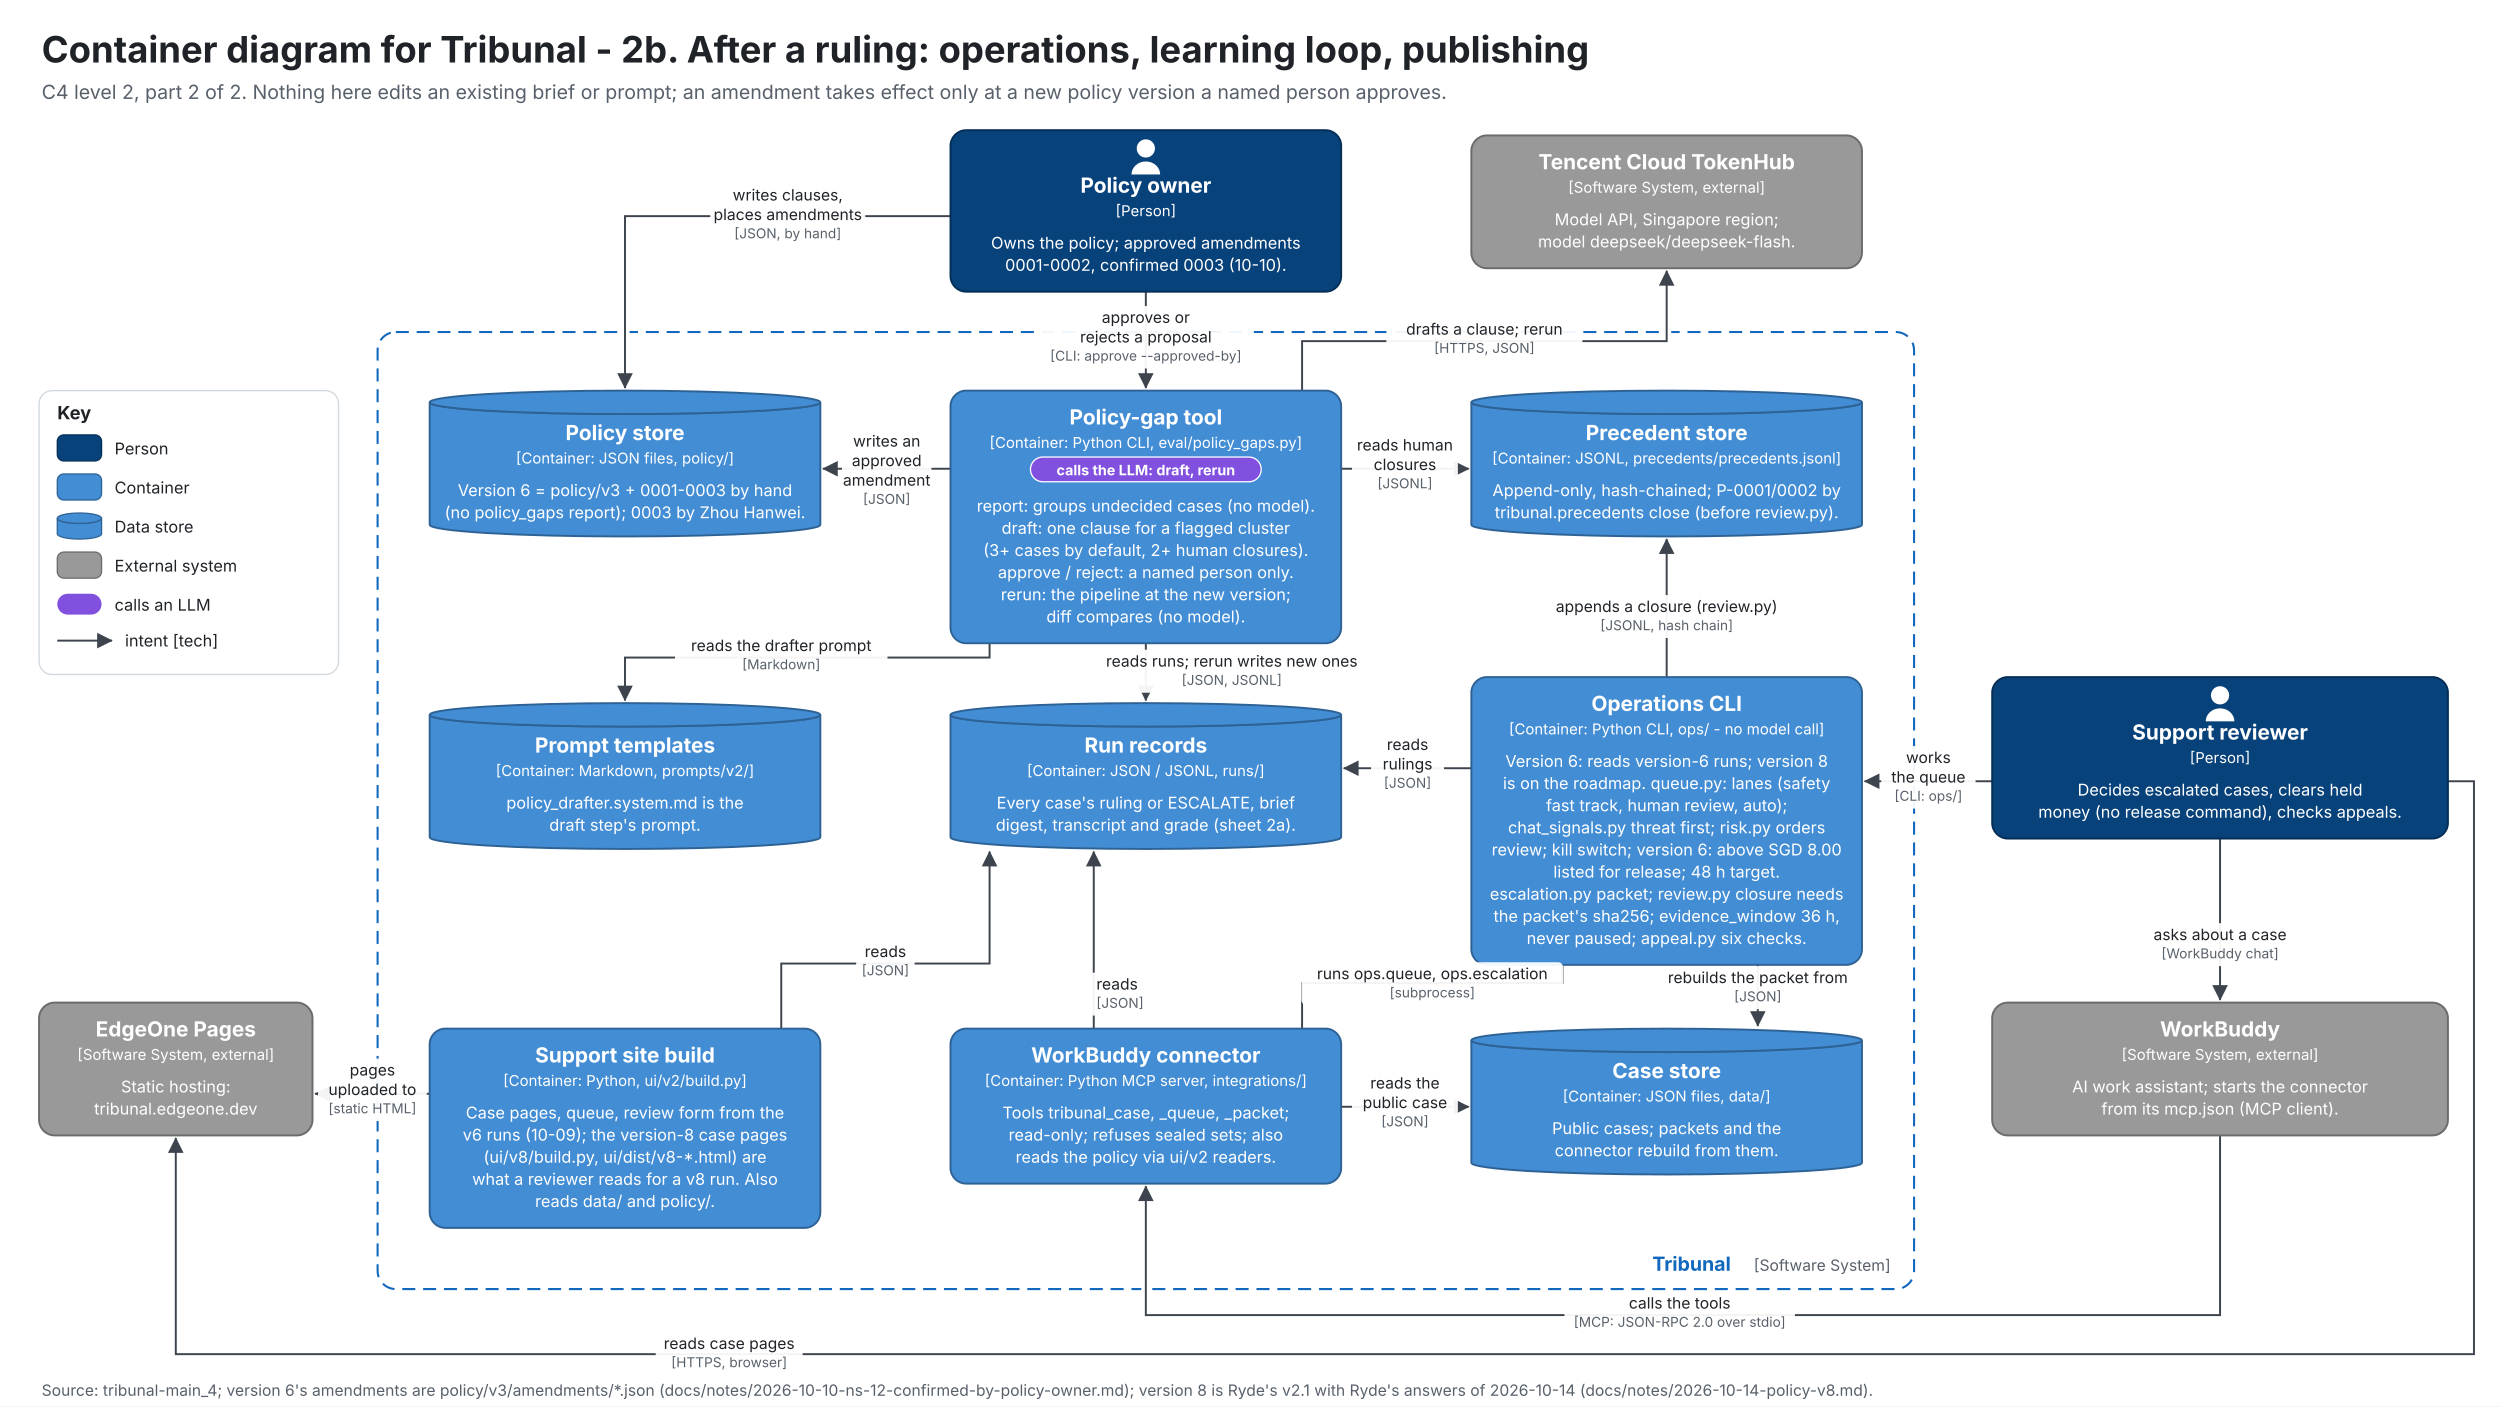
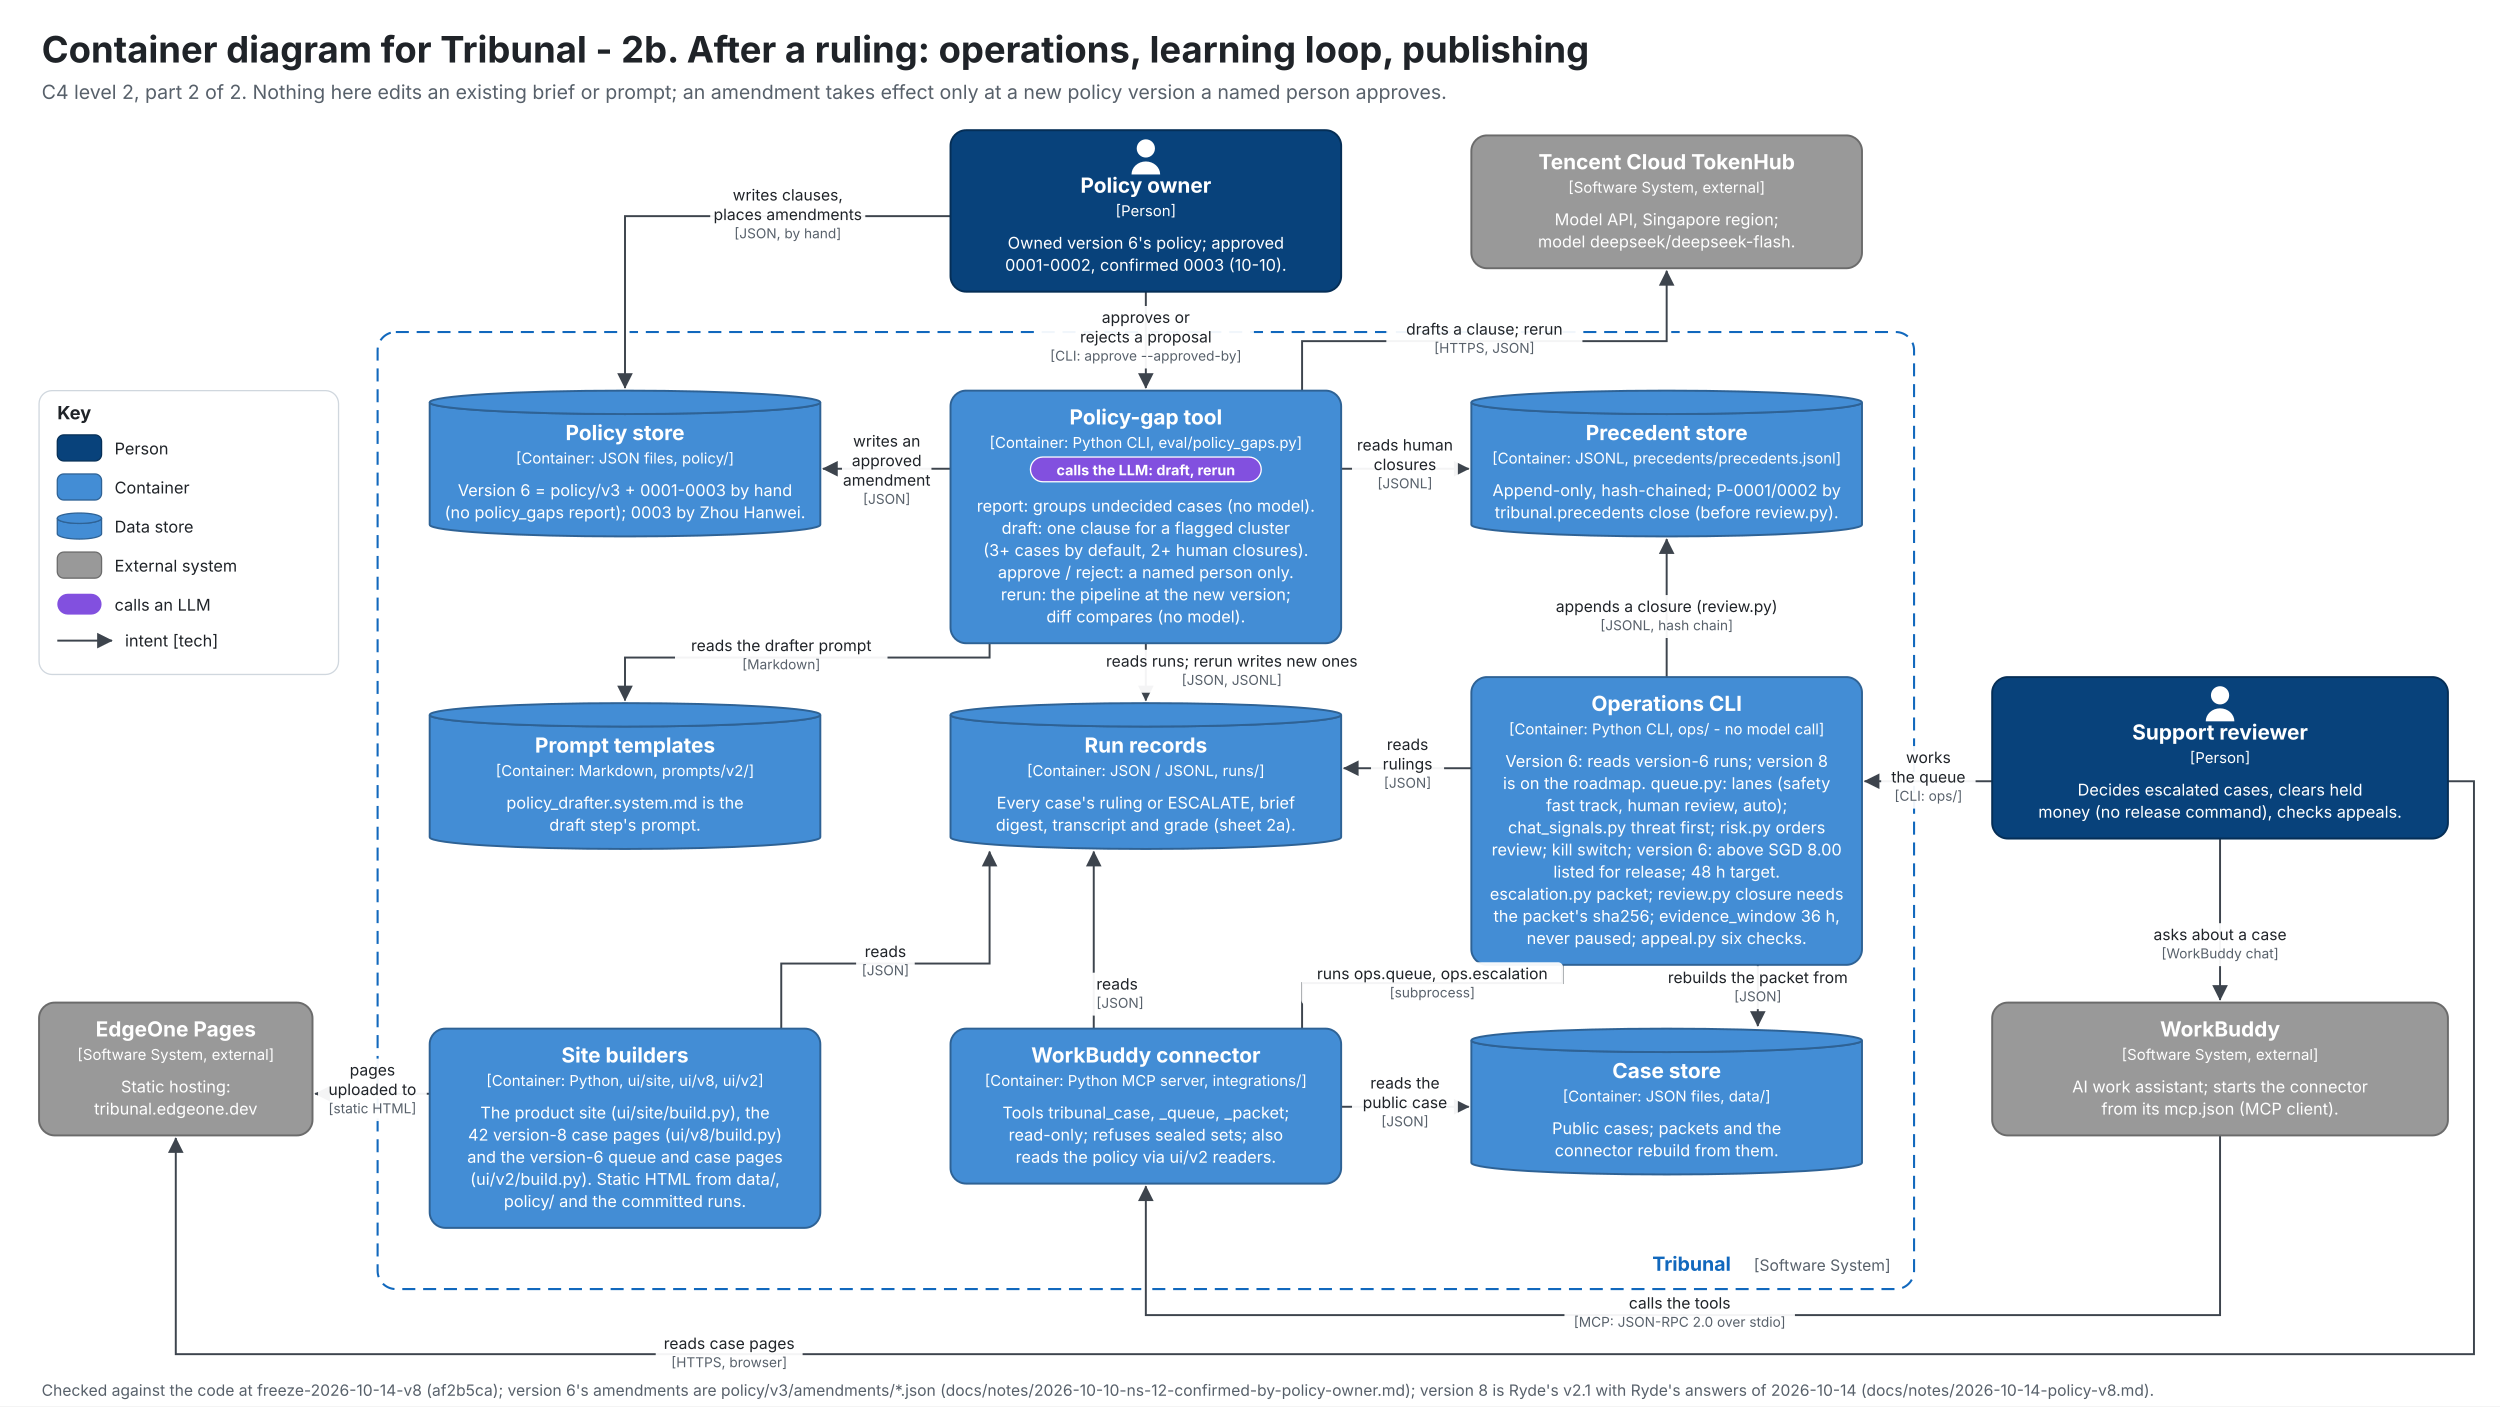
<svg xmlns="http://www.w3.org/2000/svg" viewBox="0 0 1920 1080" width="1920" height="1080" font-family="Inter, Helvetica, Arial, sans-serif">
  <defs>
    <marker id="a" viewBox="0 0 10 10" refX="9.5" refY="5" markerWidth="8" markerHeight="8" orient="auto">
      <path d="M0,0 L10,5 L0,10 Z" fill="#3D444D" />
    </marker>
    <marker id="ao" viewBox="0 0 10 10" refX="9.5" refY="5" markerWidth="8" markerHeight="8" orient="auto">
      <path d="M0,0 L10,5 L0,10 Z" fill="#6E7781" />
    </marker>
  </defs>
  <rect x="0" y="0" width="1920" height="1080" fill="#FFFFFF" />
  <text x="32" y="48" font-size="28" font-weight="bold" fill="#1F2328">Container diagram for Tribunal - 2b. After a ruling: operations, learning loop, publishing</text>
  <text x="32" y="76" font-size="15" fill="#57606A">C4 level 2, part 2 of 2. Nothing here edits an existing brief or prompt; an amendment takes effect only at a new policy version a named person approves.</text>
  <rect x="290" y="255" width="1180" height="735" rx="14" fill="#FFFFFF" stroke="#1168BD" stroke-width="1.6" stroke-dasharray="10 6" />
  <text x="1268.97" y="976" font-size="15" fill="#1168BD" font-weight="bold">Tribunal</text>
  <text x="1346.9" y="976" font-size="12" fill="#57606A">[Software System]</text>
  <path d="M880,224 L880,298" fill="none" stroke="#FFFFFF" stroke-width="7" stroke-linejoin="round" />
  <path d="M880,224 L880,298" fill="none" stroke="#3D444D" stroke-width="1.5" marker-end="url(#a)" />
  <path d="M730,166 L480,166 L480,298" fill="none" stroke="#FFFFFF" stroke-width="7" stroke-linejoin="round" />
  <path d="M730,166 L480,166 L480,298" fill="none" stroke="#3D444D" stroke-width="1.5" marker-end="url(#a)" />
  <path d="M1000,300 L1000,262 L1280,262 L1280,208" fill="none" stroke="#FFFFFF" stroke-width="7" stroke-linejoin="round" />
  <path d="M1000,300 L1000,262 L1280,262 L1280,208" fill="none" stroke="#3D444D" stroke-width="1.5" marker-end="url(#a)" />
  <path d="M730,360 L632,360" fill="none" stroke="#FFFFFF" stroke-width="7" stroke-linejoin="round" />
  <path d="M730,360 L632,360" fill="none" stroke="#3D444D" stroke-width="1.5" marker-end="url(#a)" />
  <path d="M1030,360 L1128,360" fill="none" stroke="#FFFFFF" stroke-width="7" stroke-linejoin="round" />
  <path d="M1030,360 L1128,360" fill="none" stroke="#3D444D" stroke-width="1.5" marker-end="url(#a)" />
  <path d="M760,494 L760,505 L480,505 L480,538" fill="none" stroke="#FFFFFF" stroke-width="7" stroke-linejoin="round" />
  <path d="M760,494 L760,505 L480,505 L480,538" fill="none" stroke="#3D444D" stroke-width="1.5" marker-end="url(#a)" />
  <path d="M880,494 L880,538" fill="none" stroke="#FFFFFF" stroke-width="7" stroke-linejoin="round" />
  <path d="M880,494 L880,538" fill="none" stroke="#3D444D" stroke-width="1.5" marker-end="url(#a)" />
  <path d="M1280,520 L1280,414" fill="none" stroke="#FFFFFF" stroke-width="7" stroke-linejoin="round" />
  <path d="M1280,520 L1280,414" fill="none" stroke="#3D444D" stroke-width="1.5" marker-end="url(#a)" />
  <path d="M1130,590 L1032,590" fill="none" stroke="#FFFFFF" stroke-width="7" stroke-linejoin="round" />
  <path d="M1130,590 L1032,590" fill="none" stroke="#3D444D" stroke-width="1.5" marker-end="url(#a)" />
  <path d="M1350,741 L1350,788" fill="none" stroke="#FFFFFF" stroke-width="7" stroke-linejoin="round" />
  <path d="M1350,741 L1350,788" fill="none" stroke="#3D444D" stroke-width="1.5" marker-end="url(#a)" />
  <path d="M1530,600 L1432,600" fill="none" stroke="#FFFFFF" stroke-width="7" stroke-linejoin="round" />
  <path d="M1530,600 L1432,600" fill="none" stroke="#3D444D" stroke-width="1.5" marker-end="url(#a)" />
  <path d="M600,790 L600,740 L760,740 L760,654" fill="none" stroke="#FFFFFF" stroke-width="7" stroke-linejoin="round" />
  <path d="M600,790 L600,740 L760,740 L760,654" fill="none" stroke="#3D444D" stroke-width="1.5" marker-end="url(#a)" />
  <path d="M330,840 L242,840" fill="none" stroke="#FFFFFF" stroke-width="7" stroke-linejoin="round" />
  <path d="M330,840 L242,840" fill="none" stroke="#3D444D" stroke-width="1.5" marker-end="url(#a)" />
  <path d="M840,790 L840,654" fill="none" stroke="#FFFFFF" stroke-width="7" stroke-linejoin="round" />
  <path d="M840,790 L840,654" fill="none" stroke="#3D444D" stroke-width="1.5" marker-end="url(#a)" />
  <path d="M1000,790 L1000,755 L1200,755 L1200,726" fill="none" stroke="#FFFFFF" stroke-width="7" stroke-linejoin="round" />
  <path d="M1000,790 L1000,755 L1200,755 L1200,726" fill="none" stroke="#3D444D" stroke-width="1.5" marker-end="url(#a)" />
  <path d="M1030,850 L1128,850" fill="none" stroke="#FFFFFF" stroke-width="7" stroke-linejoin="round" />
  <path d="M1030,850 L1128,850" fill="none" stroke="#3D444D" stroke-width="1.5" marker-end="url(#a)" />
  <path d="M1705,644 L1705,768" fill="none" stroke="#FFFFFF" stroke-width="7" stroke-linejoin="round" />
  <path d="M1705,644 L1705,768" fill="none" stroke="#3D444D" stroke-width="1.5" marker-end="url(#a)" />
  <path d="M1705,872 L1705,1010 L880,1010 L880,911" fill="none" stroke="#FFFFFF" stroke-width="7" stroke-linejoin="round" />
  <path d="M1705,872 L1705,1010 L880,1010 L880,911" fill="none" stroke="#3D444D" stroke-width="1.5" marker-end="url(#a)" />
  <path d="M1880,600 L1900,600 L1900,1040 L135,1040 L135,874" fill="none" stroke="#FFFFFF" stroke-width="7" stroke-linejoin="round" />
  <path d="M1880,600 L1900,600 L1900,1040 L135,1040 L135,874" fill="none" stroke="#3D444D" stroke-width="1.5" marker-end="url(#a)" />
  <rect x="30" y="300" width="230" height="218" rx="10" fill="#FFFFFF" stroke="#D0D7DE" />
  <text x="44" y="322" font-size="14" fill="#1F2328" font-weight="bold">Key</text>
  <rect x="44" y="334" width="34" height="20" rx="5" fill="#08427B" stroke="#052E56" />
  <text x="88" y="349" font-size="12.5" fill="#1F2328">Person</text>
  <rect x="44" y="364" width="34" height="20" rx="5" fill="#438DD5" stroke="#2E6295" />
  <text x="88" y="379" font-size="12.5" fill="#1F2328">Container</text>
  <path d="M44,398 a17,4 0 0 0 34,0 v12 a17,4 0 0 1 -34,0 z" fill="#438DD5" stroke="#2E6295" />
  <ellipse cx="61" cy="398" rx="17" ry="4" fill="#438DD5" stroke="#2E6295" />
  <text x="88" y="409" font-size="12.5" fill="#1F2328">Data store</text>
  <rect x="44" y="424" width="34" height="20" rx="5" fill="#999999" stroke="#6B6B6B" />
  <text x="88" y="439" font-size="12.5" fill="#1F2328">External system</text>
  <rect x="44" y="456" width="34" height="16" rx="8" fill="#8250DF" />
  <text x="88" y="469" font-size="12.5" fill="#1F2328">calls an LLM</text>
  <path d="M44,492 L86,492" stroke="#3D444D" stroke-width="1.5" marker-end="url(#a)" />
  <text x="96" y="496.5" font-size="12.5" fill="#1F2328">intent [tech]</text>
  <rect id="owner" x="730" y="100" width="300" height="124" rx="12" fill="#08427B" stroke="#052E56" stroke-width="1.5" />
  <circle cx="880" cy="114" r="7" fill="#FFFFFF" />
  <path d="M869,134 a11,10 0 0 1 22,0 z" fill="#FFFFFF" />
  <rect id="hub" x="1130" y="104" width="300" height="102" rx="12" fill="#999999" stroke="#6B6B6B" stroke-width="1.5" />
  <rect id="rev" x="1530" y="520" width="350" height="124" rx="12" fill="#08427B" stroke="#052E56" stroke-width="1.5" />
  <circle cx="1705" cy="534" r="7" fill="#FFFFFF" />
  <path d="M1694,554 a11,10 0 0 1 22,0 z" fill="#FFFFFF" />
  <rect id="wb" x="1530" y="770" width="350" height="102" rx="12" fill="#999999" stroke="#6B6B6B" stroke-width="1.5" />
  <rect id="eo" x="30" y="770" width="210" height="102" rx="12" fill="#999999" stroke="#6B6B6B" stroke-width="1.5" />
  <path d="M330,309 a150,9 0 0 0 300,0 v94 a150,9 0 0 1 -300,0 z" fill="#438DD5" stroke="#2E6295" stroke-width="1.5" />
  <ellipse cx="480" cy="309" rx="150" ry="9" fill="#438DD5" stroke="#2E6295" stroke-width="1.5" />
  <rect id="pol" x="330" y="300" width="300" height="112" fill="none" stroke="none" />
  <rect id="gap" x="730" y="300" width="300" height="194" rx="12" fill="#438DD5" stroke="#2E6295" stroke-width="1.5" />
  <rect x="791.375" y="351" width="177.25" height="19" rx="9.5" fill="#8250DF" stroke="#FFFFFF" stroke-width="1" />
  <path d="M1130,309 a150,9 0 0 0 300,0 v94 a150,9 0 0 1 -300,0 z" fill="#438DD5" stroke="#2E6295" stroke-width="1.5" />
  <ellipse cx="1280" cy="309" rx="150" ry="9" fill="#438DD5" stroke="#2E6295" stroke-width="1.5" />
  <rect id="prec" x="1130" y="300" width="300" height="112" fill="none" stroke="none" />
  <path d="M330,549 a150,9 0 0 0 300,0 v94 a150,9 0 0 1 -300,0 z" fill="#438DD5" stroke="#2E6295" stroke-width="1.5" />
  <ellipse cx="480" cy="549" rx="150" ry="9" fill="#438DD5" stroke="#2E6295" stroke-width="1.5" />
  <rect id="pr" x="330" y="540" width="300" height="112" fill="none" stroke="none" />
  <path d="M730,549 a150,9 0 0 0 300,0 v94 a150,9 0 0 1 -300,0 z" fill="#438DD5" stroke="#2E6295" stroke-width="1.5" />
  <ellipse cx="880" cy="549" rx="150" ry="9" fill="#438DD5" stroke="#2E6295" stroke-width="1.5" />
  <rect id="runs" x="730" y="540" width="300" height="112" fill="none" stroke="none" />
  <rect id="ops" x="1130" y="520" width="300" height="221" rx="12" fill="#438DD5" stroke="#2E6295" stroke-width="1.5" />
  <rect id="site" x="330" y="790" width="300" height="153" rx="12" fill="#438DD5" stroke="#2E6295" stroke-width="1.5" />
  <rect id="mcp" x="730" y="790" width="300" height="119" rx="12" fill="#438DD5" stroke="#2E6295" stroke-width="1.5" />
  <path d="M1130,799 a150,9 0 0 0 300,0 v94 a150,9 0 0 1 -300,0 z" fill="#438DD5" stroke="#2E6295" stroke-width="1.5" />
  <ellipse cx="1280" cy="799" rx="150" ry="9" fill="#438DD5" stroke="#2E6295" stroke-width="1.5" />
  <rect id="case" x="1130" y="790" width="300" height="112" fill="none" stroke="none" />
  <text x="880" y="148" font-size="16" fill="#FFFFFF" font-weight="bold" text-anchor="middle" data-box="owner">Policy owner</text>
  <text x="880" y="166" font-size="11.5" fill="#FFFFFF" text-anchor="middle" data-box="owner">[Person]</text>
-   <text x="880" y="191" font-size="12.5" fill="#FFFFFF" text-anchor="middle" data-box="owner">Owns the policy; approved amendments</text>
+   <text x="880" y="191" font-size="12.5" fill="#FFFFFF" text-anchor="middle" data-box="owner">Owned version 6's policy; approved</text>
  <text x="880" y="208" font-size="12.5" fill="#FFFFFF" text-anchor="middle" data-box="owner">0001-0002, confirmed 0003 (10-10).</text>
  <text x="1280" y="130" font-size="16" fill="#FFFFFF" font-weight="bold" text-anchor="middle" data-box="hub">Tencent Cloud TokenHub</text>
  <text x="1280" y="148" font-size="11.5" fill="#FFFFFF" text-anchor="middle" data-box="hub">[Software System, external]</text>
  <text x="1280" y="173" font-size="12.5" fill="#FFFFFF" text-anchor="middle" data-box="hub">Model API, Singapore region;</text>
  <text x="1280" y="190" font-size="12.5" fill="#FFFFFF" text-anchor="middle" data-box="hub">model deepseek/deepseek-flash.</text>
  <text x="1705" y="568" font-size="16" fill="#FFFFFF" font-weight="bold" text-anchor="middle" data-box="rev">Support reviewer</text>
  <text x="1705" y="586" font-size="11.5" fill="#FFFFFF" text-anchor="middle" data-box="rev">[Person]</text>
  <text x="1705" y="611" font-size="12.5" fill="#FFFFFF" text-anchor="middle" data-box="rev">Decides escalated cases, clears held</text>
  <text x="1705" y="628" font-size="12.5" fill="#FFFFFF" text-anchor="middle" data-box="rev">money (no release command), checks appeals.</text>
  <text x="1705" y="796" font-size="16" fill="#FFFFFF" font-weight="bold" text-anchor="middle" data-box="wb">WorkBuddy</text>
  <text x="1705" y="814" font-size="11.5" fill="#FFFFFF" text-anchor="middle" data-box="wb">[Software System, external]</text>
  <text x="1705" y="839" font-size="12.5" fill="#FFFFFF" text-anchor="middle" data-box="wb">AI work assistant; starts the connector</text>
  <text x="1705" y="856" font-size="12.5" fill="#FFFFFF" text-anchor="middle" data-box="wb">from its mcp.json (MCP client).</text>
  <text x="135" y="796" font-size="16" fill="#FFFFFF" font-weight="bold" text-anchor="middle" data-box="eo">EdgeOne Pages</text>
  <text x="135" y="814" font-size="11.5" fill="#FFFFFF" text-anchor="middle" data-box="eo">[Software System, external]</text>
  <text x="135" y="839" font-size="12.5" fill="#FFFFFF" text-anchor="middle" data-box="eo">Static hosting:</text>
  <text x="135" y="856" font-size="12.5" fill="#FFFFFF" text-anchor="middle" data-box="eo">tribunal.edgeone.dev</text>
  <text x="480" y="338" font-size="16" fill="#FFFFFF" font-weight="bold" text-anchor="middle" data-box="pol">Policy store</text>
  <text x="480" y="356" font-size="11.5" fill="#FFFFFF" text-anchor="middle" data-box="pol">[Container: JSON files, policy/]</text>
  <text x="480" y="381" font-size="12.5" fill="#FFFFFF" text-anchor="middle" data-box="pol">Version 6 = policy/v3 + 0001-0003 by hand</text>
  <text x="480" y="398" font-size="12.5" fill="#FFFFFF" text-anchor="middle" data-box="pol">(no policy_gaps report); 0003 by Zhou Hanwei.</text>
  <text x="880" y="326" font-size="16" fill="#FFFFFF" font-weight="bold" text-anchor="middle" data-box="gap">Policy-gap tool</text>
  <text x="880" y="344" font-size="11.5" fill="#FFFFFF" text-anchor="middle" data-box="gap">[Container: Python CLI, eval/policy_gaps.py]</text>
  <text x="880" y="365" font-size="11" fill="#FFFFFF" font-weight="bold" text-anchor="middle" data-box="gap">calls the LLM: draft, rerun</text>
  <text x="880" y="393" font-size="12.5" fill="#FFFFFF" text-anchor="middle" data-box="gap">report: groups undecided cases (no model).</text>
  <text x="880" y="410" font-size="12.5" fill="#FFFFFF" text-anchor="middle" data-box="gap">draft: one clause for a flagged cluster</text>
  <text x="880" y="427" font-size="12.5" fill="#FFFFFF" text-anchor="middle" data-box="gap">(3+ cases by default, 2+ human closures).</text>
  <text x="880" y="444" font-size="12.5" fill="#FFFFFF" text-anchor="middle" data-box="gap">approve / reject: a named person only.</text>
  <text x="880" y="461" font-size="12.5" fill="#FFFFFF" text-anchor="middle" data-box="gap">rerun: the pipeline at the new version;</text>
  <text x="880" y="478" font-size="12.5" fill="#FFFFFF" text-anchor="middle" data-box="gap">diff compares (no model).</text>
  <text x="1280" y="338" font-size="16" fill="#FFFFFF" font-weight="bold" text-anchor="middle" data-box="prec">Precedent store</text>
  <text x="1280" y="356" font-size="11.5" fill="#FFFFFF" text-anchor="middle" data-box="prec">[Container: JSONL, precedents/precedents.jsonl]</text>
  <text x="1280" y="381" font-size="12.5" fill="#FFFFFF" text-anchor="middle" data-box="prec">Append-only, hash-chained; P-0001/0002 by</text>
  <text x="1280" y="398" font-size="12.5" fill="#FFFFFF" text-anchor="middle" data-box="prec">tribunal.precedents close (before review.py).</text>
  <text x="480" y="578" font-size="16" fill="#FFFFFF" font-weight="bold" text-anchor="middle" data-box="pr">Prompt templates</text>
  <text x="480" y="596" font-size="11.5" fill="#FFFFFF" text-anchor="middle" data-box="pr">[Container: Markdown, prompts/v2/]</text>
  <text x="480" y="621" font-size="12.5" fill="#FFFFFF" text-anchor="middle" data-box="pr">policy_drafter.system.md is the</text>
  <text x="480" y="638" font-size="12.5" fill="#FFFFFF" text-anchor="middle" data-box="pr">draft step's prompt.</text>
  <text x="880" y="578" font-size="16" fill="#FFFFFF" font-weight="bold" text-anchor="middle" data-box="runs">Run records</text>
  <text x="880" y="596" font-size="11.5" fill="#FFFFFF" text-anchor="middle" data-box="runs">[Container: JSON / JSONL, runs/]</text>
  <text x="880" y="621" font-size="12.5" fill="#FFFFFF" text-anchor="middle" data-box="runs">Every case's ruling or ESCALATE, brief</text>
  <text x="880" y="638" font-size="12.5" fill="#FFFFFF" text-anchor="middle" data-box="runs">digest, transcript and grade (sheet 2a).</text>
  <text x="1280" y="546" font-size="16" fill="#FFFFFF" font-weight="bold" text-anchor="middle" data-box="ops">Operations CLI</text>
  <text x="1280" y="564" font-size="11.5" fill="#FFFFFF" text-anchor="middle" data-box="ops">[Container: Python CLI, ops/ - no model call]</text>
  <text x="1280" y="589" font-size="12.5" fill="#FFFFFF" text-anchor="middle" data-box="ops">Version 6: reads version-6 runs; version 8</text>
  <text x="1280" y="606" font-size="12.5" fill="#FFFFFF" text-anchor="middle" data-box="ops">is on the roadmap. queue.py: lanes (safety</text>
  <text x="1280" y="623" font-size="12.5" fill="#FFFFFF" text-anchor="middle" data-box="ops">fast track, human review, auto);</text>
  <text x="1280" y="640" font-size="12.5" fill="#FFFFFF" text-anchor="middle" data-box="ops">chat_signals.py threat first; risk.py orders</text>
  <text x="1280" y="657" font-size="12.5" fill="#FFFFFF" text-anchor="middle" data-box="ops">review; kill switch; version 6: above SGD 8.00</text>
  <text x="1280" y="674" font-size="12.5" fill="#FFFFFF" text-anchor="middle" data-box="ops">listed for release; 48 h target.</text>
  <text x="1280" y="691" font-size="12.5" fill="#FFFFFF" text-anchor="middle" data-box="ops">escalation.py packet; review.py closure needs</text>
  <text x="1280" y="708" font-size="12.5" fill="#FFFFFF" text-anchor="middle" data-box="ops">the packet's sha256; evidence_window 36 h,</text>
  <text x="1280" y="725" font-size="12.5" fill="#FFFFFF" text-anchor="middle" data-box="ops">never paused; appeal.py six checks.</text>
-   <text x="480" y="816" font-size="16" fill="#FFFFFF" font-weight="bold" text-anchor="middle" data-box="site">Support site build</text>
-   <text x="480" y="834" font-size="11.5" fill="#FFFFFF" text-anchor="middle" data-box="site">[Container: Python, ui/v2/build.py]</text>
-   <text x="480" y="859" font-size="12.5" fill="#FFFFFF" text-anchor="middle" data-box="site">Case pages, queue, review form from the</text>
-   <text x="480" y="876" font-size="12.5" fill="#FFFFFF" text-anchor="middle" data-box="site">v6 runs (10-09); the version-8 case pages</text>
-   <text x="480" y="893" font-size="12.5" fill="#FFFFFF" text-anchor="middle" data-box="site">(ui/v8/build.py, ui/dist/v8-*.html) are</text>
-   <text x="480" y="910" font-size="12.5" fill="#FFFFFF" text-anchor="middle" data-box="site">what a reviewer reads for a v8 run. Also</text>
-   <text x="480" y="927" font-size="12.5" fill="#FFFFFF" text-anchor="middle" data-box="site">reads data/ and policy/.</text>
+   <text x="480" y="816" font-size="16" fill="#FFFFFF" font-weight="bold" text-anchor="middle" data-box="site">Site builders</text>
+   <text x="480" y="834" font-size="11.5" fill="#FFFFFF" text-anchor="middle" data-box="site">[Container: Python, ui/site, ui/v8, ui/v2]</text>
+   <text x="480" y="859" font-size="12.5" fill="#FFFFFF" text-anchor="middle" data-box="site">The product site (ui/site/build.py), the</text>
+   <text x="480" y="876" font-size="12.5" fill="#FFFFFF" text-anchor="middle" data-box="site">42 version-8 case pages (ui/v8/build.py)</text>
+   <text x="480" y="893" font-size="12.5" fill="#FFFFFF" text-anchor="middle" data-box="site">and the version-6 queue and case pages</text>
+   <text x="480" y="910" font-size="12.5" fill="#FFFFFF" text-anchor="middle" data-box="site">(ui/v2/build.py). Static HTML from data/,</text>
+   <text x="480" y="927" font-size="12.5" fill="#FFFFFF" text-anchor="middle" data-box="site">policy/ and the committed runs.</text>
  <text x="880" y="816" font-size="16" fill="#FFFFFF" font-weight="bold" text-anchor="middle" data-box="mcp">WorkBuddy connector</text>
  <text x="880" y="834" font-size="11.5" fill="#FFFFFF" text-anchor="middle" data-box="mcp">[Container: Python MCP server, integrations/]</text>
  <text x="880" y="859" font-size="12.5" fill="#FFFFFF" text-anchor="middle" data-box="mcp">Tools tribunal_case, _queue, _packet;</text>
  <text x="880" y="876" font-size="12.5" fill="#FFFFFF" text-anchor="middle" data-box="mcp">read-only; refuses sealed sets; also</text>
  <text x="880" y="893" font-size="12.5" fill="#FFFFFF" text-anchor="middle" data-box="mcp">reads the policy via ui/v2 readers.</text>
  <text x="1280" y="828" font-size="16" fill="#FFFFFF" font-weight="bold" text-anchor="middle" data-box="case">Case store</text>
  <text x="1280" y="846" font-size="11.5" fill="#FFFFFF" text-anchor="middle" data-box="case">[Container: JSON files, data/]</text>
  <text x="1280" y="871" font-size="12.5" fill="#FFFFFF" text-anchor="middle" data-box="case">Public cases; packets and the</text>
  <text x="1280" y="888" font-size="12.5" fill="#FFFFFF" text-anchor="middle" data-box="case">connector rebuild from them.</text>
  <rect x="797" y="235" width="166" height="48" rx="4" fill="#FFFFFF" fill-opacity="0.94" data-plate="L68" />
  <text x="880" y="248" font-size="12" fill="#1F2328" text-anchor="middle" data-label="L68">approves or</text>
  <text x="880" y="263" font-size="12" fill="#1F2328" text-anchor="middle" data-label="L68">rejects a proposal</text>
  <text x="880" y="277" font-size="10.5" fill="#57606A" text-anchor="middle" data-label="L68">[CLI: approve --approved-by]</text>
  <rect x="545.45" y="141" width="119.1" height="48" rx="4" fill="#FFFFFF" fill-opacity="0.94" data-plate="L72" />
  <text x="605" y="154" font-size="12" fill="#1F2328" text-anchor="middle" data-label="L72">writes clauses,</text>
  <text x="605" y="169" font-size="12" fill="#1F2328" text-anchor="middle" data-label="L72">places amendments</text>
  <text x="605" y="183" font-size="10.5" fill="#57606A" text-anchor="middle" data-label="L72">[JSON, by hand]</text>
  <rect x="1064.7" y="244" width="150.6" height="33" rx="4" fill="#FFFFFF" fill-opacity="0.94" data-plate="L76" />
  <text x="1140" y="257" font-size="12" fill="#1F2328" text-anchor="middle" data-label="L76">drafts a clause; rerun</text>
  <text x="1140" y="271" font-size="10.5" fill="#57606A" text-anchor="middle" data-label="L76">[HTTPS, JSON]</text>
  <rect x="646.65" y="330" width="68.7" height="63" rx="4" fill="#FFFFFF" fill-opacity="0.94" data-plate="L79" />
  <text x="681" y="343" font-size="12" fill="#1F2328" text-anchor="middle" data-label="L79">writes an</text>
  <text x="681" y="358" font-size="12" fill="#1F2328" text-anchor="middle" data-label="L79">approved</text>
  <text x="681" y="373" font-size="12" fill="#1F2328" text-anchor="middle" data-label="L79">amendment</text>
  <text x="681" y="387" font-size="10.5" fill="#57606A" text-anchor="middle" data-label="L79">[JSON]</text>
  <rect x="1038.35" y="333" width="81.3" height="48" rx="4" fill="#FFFFFF" fill-opacity="0.94" data-plate="L84" />
  <text x="1079" y="346" font-size="12" fill="#1F2328" text-anchor="middle" data-label="L84">reads human</text>
  <text x="1079" y="361" font-size="12" fill="#1F2328" text-anchor="middle" data-label="L84">closures</text>
  <text x="1079" y="375" font-size="10.5" fill="#57606A" text-anchor="middle" data-label="L84">[JSONL]</text>
  <rect x="518.4" y="487" width="163.2" height="33" rx="4" fill="#FFFFFF" fill-opacity="0.94" data-plate="L88" />
  <text x="600" y="500" font-size="12" fill="#1F2328" text-anchor="middle" data-label="L88">reads the drafter prompt</text>
  <text x="600" y="514" font-size="10.5" fill="#57606A" text-anchor="middle" data-label="L88">[Markdown]</text>
  <rect x="836.05" y="499" width="219.9" height="33" rx="4" fill="#FFFFFF" fill-opacity="0.94" data-plate="L91" />
  <text x="946" y="512" font-size="12" fill="#1F2328" text-anchor="middle" data-label="L91">reads runs; rerun writes new ones</text>
  <text x="946" y="526" font-size="10.5" fill="#57606A" text-anchor="middle" data-label="L91">[JSON, JSONL]</text>
  <rect x="1182.65" y="457" width="194.7" height="33" rx="4" fill="#FFFFFF" fill-opacity="0.94" data-plate="L94" />
  <text x="1280" y="470" font-size="12" fill="#1F2328" text-anchor="middle" data-label="L94">appends a closure (review.py)</text>
  <text x="1280" y="484" font-size="10.5" fill="#57606A" text-anchor="middle" data-label="L94">[JSONL, hash chain]</text>
  <rect x="1052.95" y="563" width="56.1" height="48" rx="4" fill="#FFFFFF" fill-opacity="0.94" data-plate="L97" />
  <text x="1081" y="576" font-size="12" fill="#1F2328" text-anchor="middle" data-label="L97">reads</text>
  <text x="1081" y="591" font-size="12" fill="#1F2328" text-anchor="middle" data-label="L97">rulings</text>
  <text x="1081" y="605" font-size="10.5" fill="#57606A" text-anchor="middle" data-label="L97">[JSON]</text>
  <rect x="1268.4" y="742" width="163.2" height="33" rx="4" fill="#FFFFFF" fill-opacity="0.94" data-plate="L101" />
  <text x="1350" y="755" font-size="12" fill="#1F2328" text-anchor="middle" data-label="L101">rebuilds the packet from</text>
  <text x="1350" y="769" font-size="10.5" fill="#57606A" text-anchor="middle" data-label="L101">[JSON]</text>
  <rect x="1444.75" y="573" width="72.5" height="48" rx="4" fill="#FFFFFF" fill-opacity="0.94" data-plate="L104" />
  <text x="1481" y="586" font-size="12" fill="#1F2328" text-anchor="middle" data-label="L104">works</text>
  <text x="1481" y="601" font-size="12" fill="#1F2328" text-anchor="middle" data-label="L104">the queue</text>
  <text x="1481" y="615" font-size="10.5" fill="#57606A" text-anchor="middle" data-label="L104">[CLI: ops/]</text>
  <rect x="657.5" y="722" width="45" height="33" rx="4" fill="#FFFFFF" fill-opacity="0.94" data-plate="L108" />
  <text x="680" y="735" font-size="12" fill="#1F2328" text-anchor="middle" data-label="L108">reads</text>
  <text x="680" y="749" font-size="10.5" fill="#57606A" text-anchor="middle" data-label="L108">[JSON]</text>
  <rect x="244.25" y="813" width="83.5" height="48" rx="4" fill="#FFFFFF" fill-opacity="0.94" data-plate="L111" />
  <text x="286" y="826" font-size="12" fill="#1F2328" text-anchor="middle" data-label="L111">pages</text>
  <text x="286" y="841" font-size="12" fill="#1F2328" text-anchor="middle" data-label="L111">uploaded to</text>
  <text x="286" y="855" font-size="10.5" fill="#57606A" text-anchor="middle" data-label="L111">[static HTML]</text>
  <rect x="836" y="747" width="45" height="33" rx="4" fill="#FFFFFF" fill-opacity="0.94" data-plate="L115" />
  <text x="842" y="760" font-size="12" fill="#1F2328" data-label="L115">reads</text>
  <text x="842" y="774" font-size="10.5" fill="#57606A" data-label="L115">[JSON]</text>
  <rect x="999.5" y="739" width="201" height="33" rx="4" fill="#FFFFFF" fill-opacity="0.94" data-plate="L118" />
  <text x="1100" y="752" font-size="12" fill="#1F2328" text-anchor="middle" data-label="L118">runs ops.queue, ops.escalation</text>
  <text x="1100" y="766" font-size="10.5" fill="#57606A" text-anchor="middle" data-label="L118">[subprocess]</text>
  <rect x="1038.35" y="823" width="81.3" height="48" rx="4" fill="#FFFFFF" fill-opacity="0.94" data-plate="L121" />
  <text x="1079" y="836" font-size="12" fill="#1F2328" text-anchor="middle" data-label="L121">reads the</text>
  <text x="1079" y="851" font-size="12" fill="#1F2328" text-anchor="middle" data-label="L121">public case</text>
  <text x="1079" y="865" font-size="10.5" fill="#57606A" text-anchor="middle" data-label="L121">[JSON]</text>
  <rect x="1645.45" y="709" width="119.1" height="33" rx="4" fill="#FFFFFF" fill-opacity="0.94" data-plate="L125" />
  <text x="1705" y="722" font-size="12" fill="#1F2328" text-anchor="middle" data-label="L125">asks about a case</text>
  <text x="1705" y="736" font-size="10.5" fill="#57606A" text-anchor="middle" data-label="L125">[WorkBuddy chat]</text>
  <rect x="1201.5" y="992" width="177" height="33" rx="4" fill="#FFFFFF" fill-opacity="0.94" data-plate="L128" />
  <text x="1290" y="1005" font-size="12" fill="#1F2328" text-anchor="middle" data-label="L128">calls the tools</text>
  <text x="1290" y="1019" font-size="10.5" fill="#57606A" text-anchor="middle" data-label="L128">[MCP: JSON-RPC 2.0 over stdio]</text>
  <rect x="503.6" y="1023" width="112.8" height="33" rx="4" fill="#FFFFFF" fill-opacity="0.94" data-plate="L131" />
  <text x="560" y="1036" font-size="12" fill="#1F2328" text-anchor="middle" data-label="L131">reads case pages</text>
  <text x="560" y="1050" font-size="10.5" fill="#57606A" text-anchor="middle" data-label="L131">[HTTPS, browser]</text>
-   <text x="32" y="1072" font-size="12" fill="#57606A">Source: tribunal-main_4; version 6's amendments are policy/v3/amendments/*.json (docs/notes/2026-10-10-ns-12-confirmed-by-policy-owner.md); version 8 is Ryde's v2.1 with Ryde's answers of 2026-10-14 (docs/notes/2026-10-14-policy-v8.md).</text>
+   <text x="32" y="1072" font-size="12" fill="#57606A">Checked against the code at freeze-2026-10-14-v8 (af2b5ca); version 6's amendments are policy/v3/amendments/*.json (docs/notes/2026-10-10-ns-12-confirmed-by-policy-owner.md); version 8 is Ryde's v2.1 with Ryde's answers of 2026-10-14 (docs/notes/2026-10-14-policy-v8.md).</text>
</svg>
